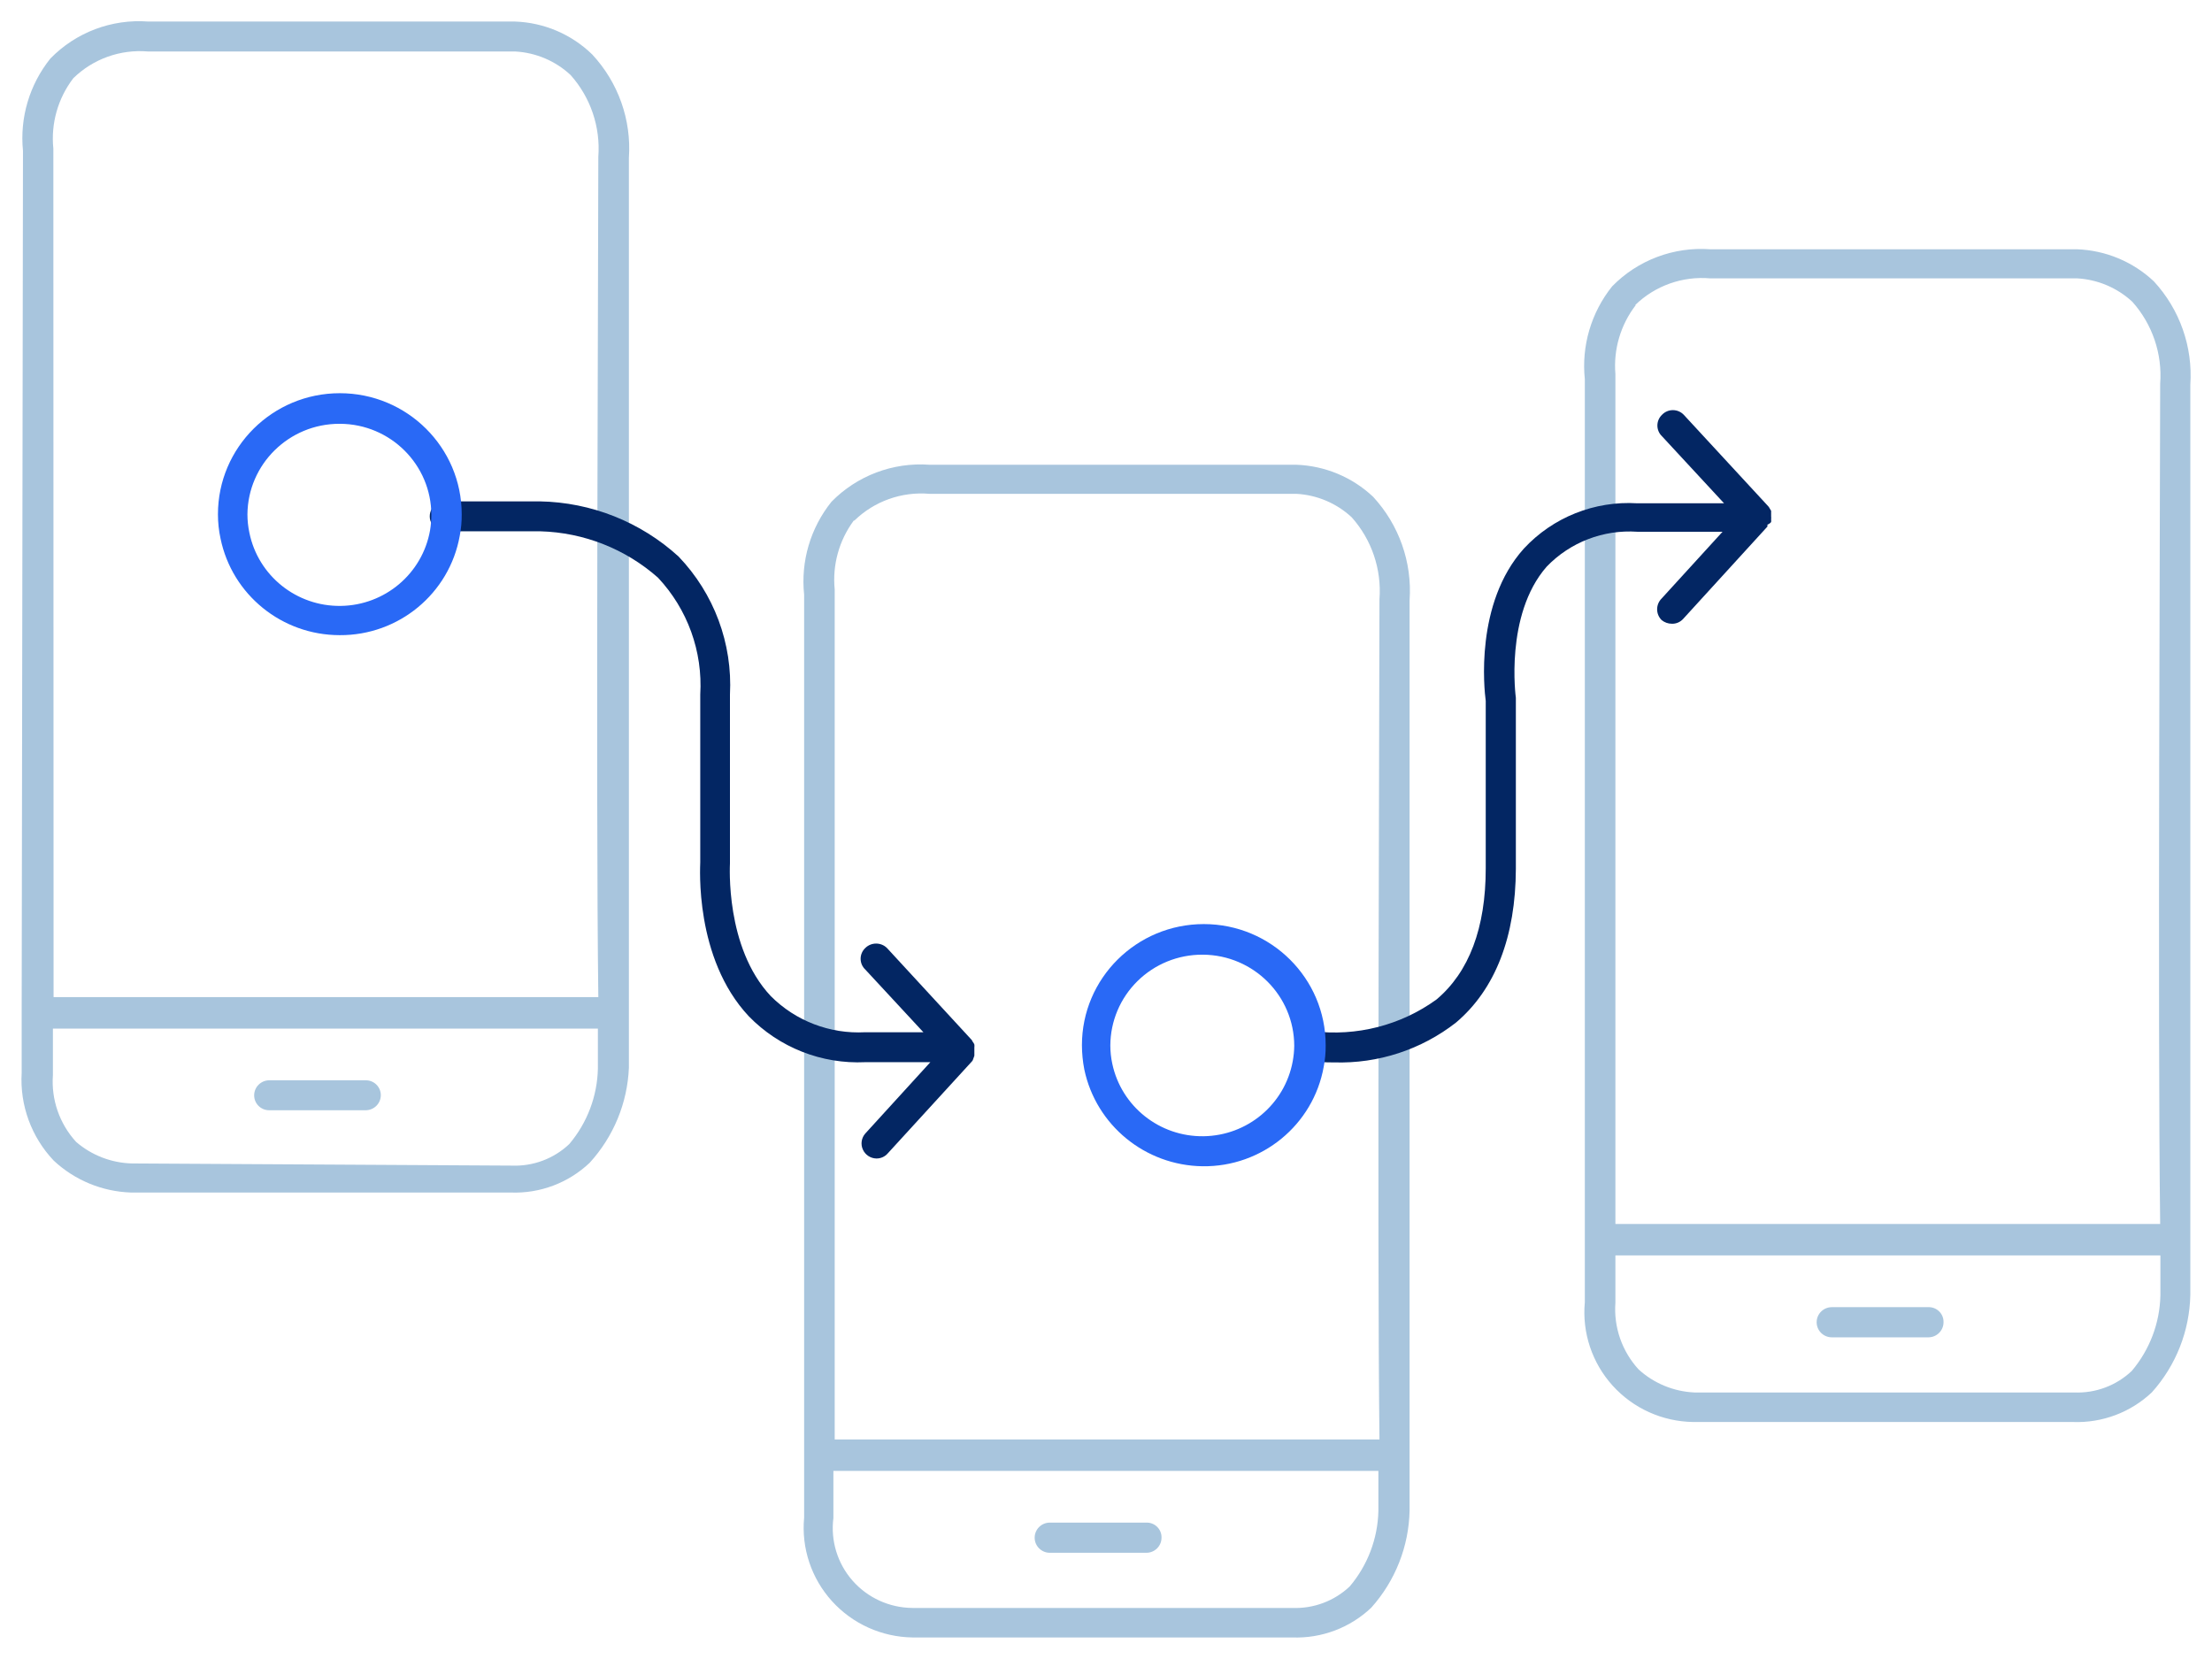
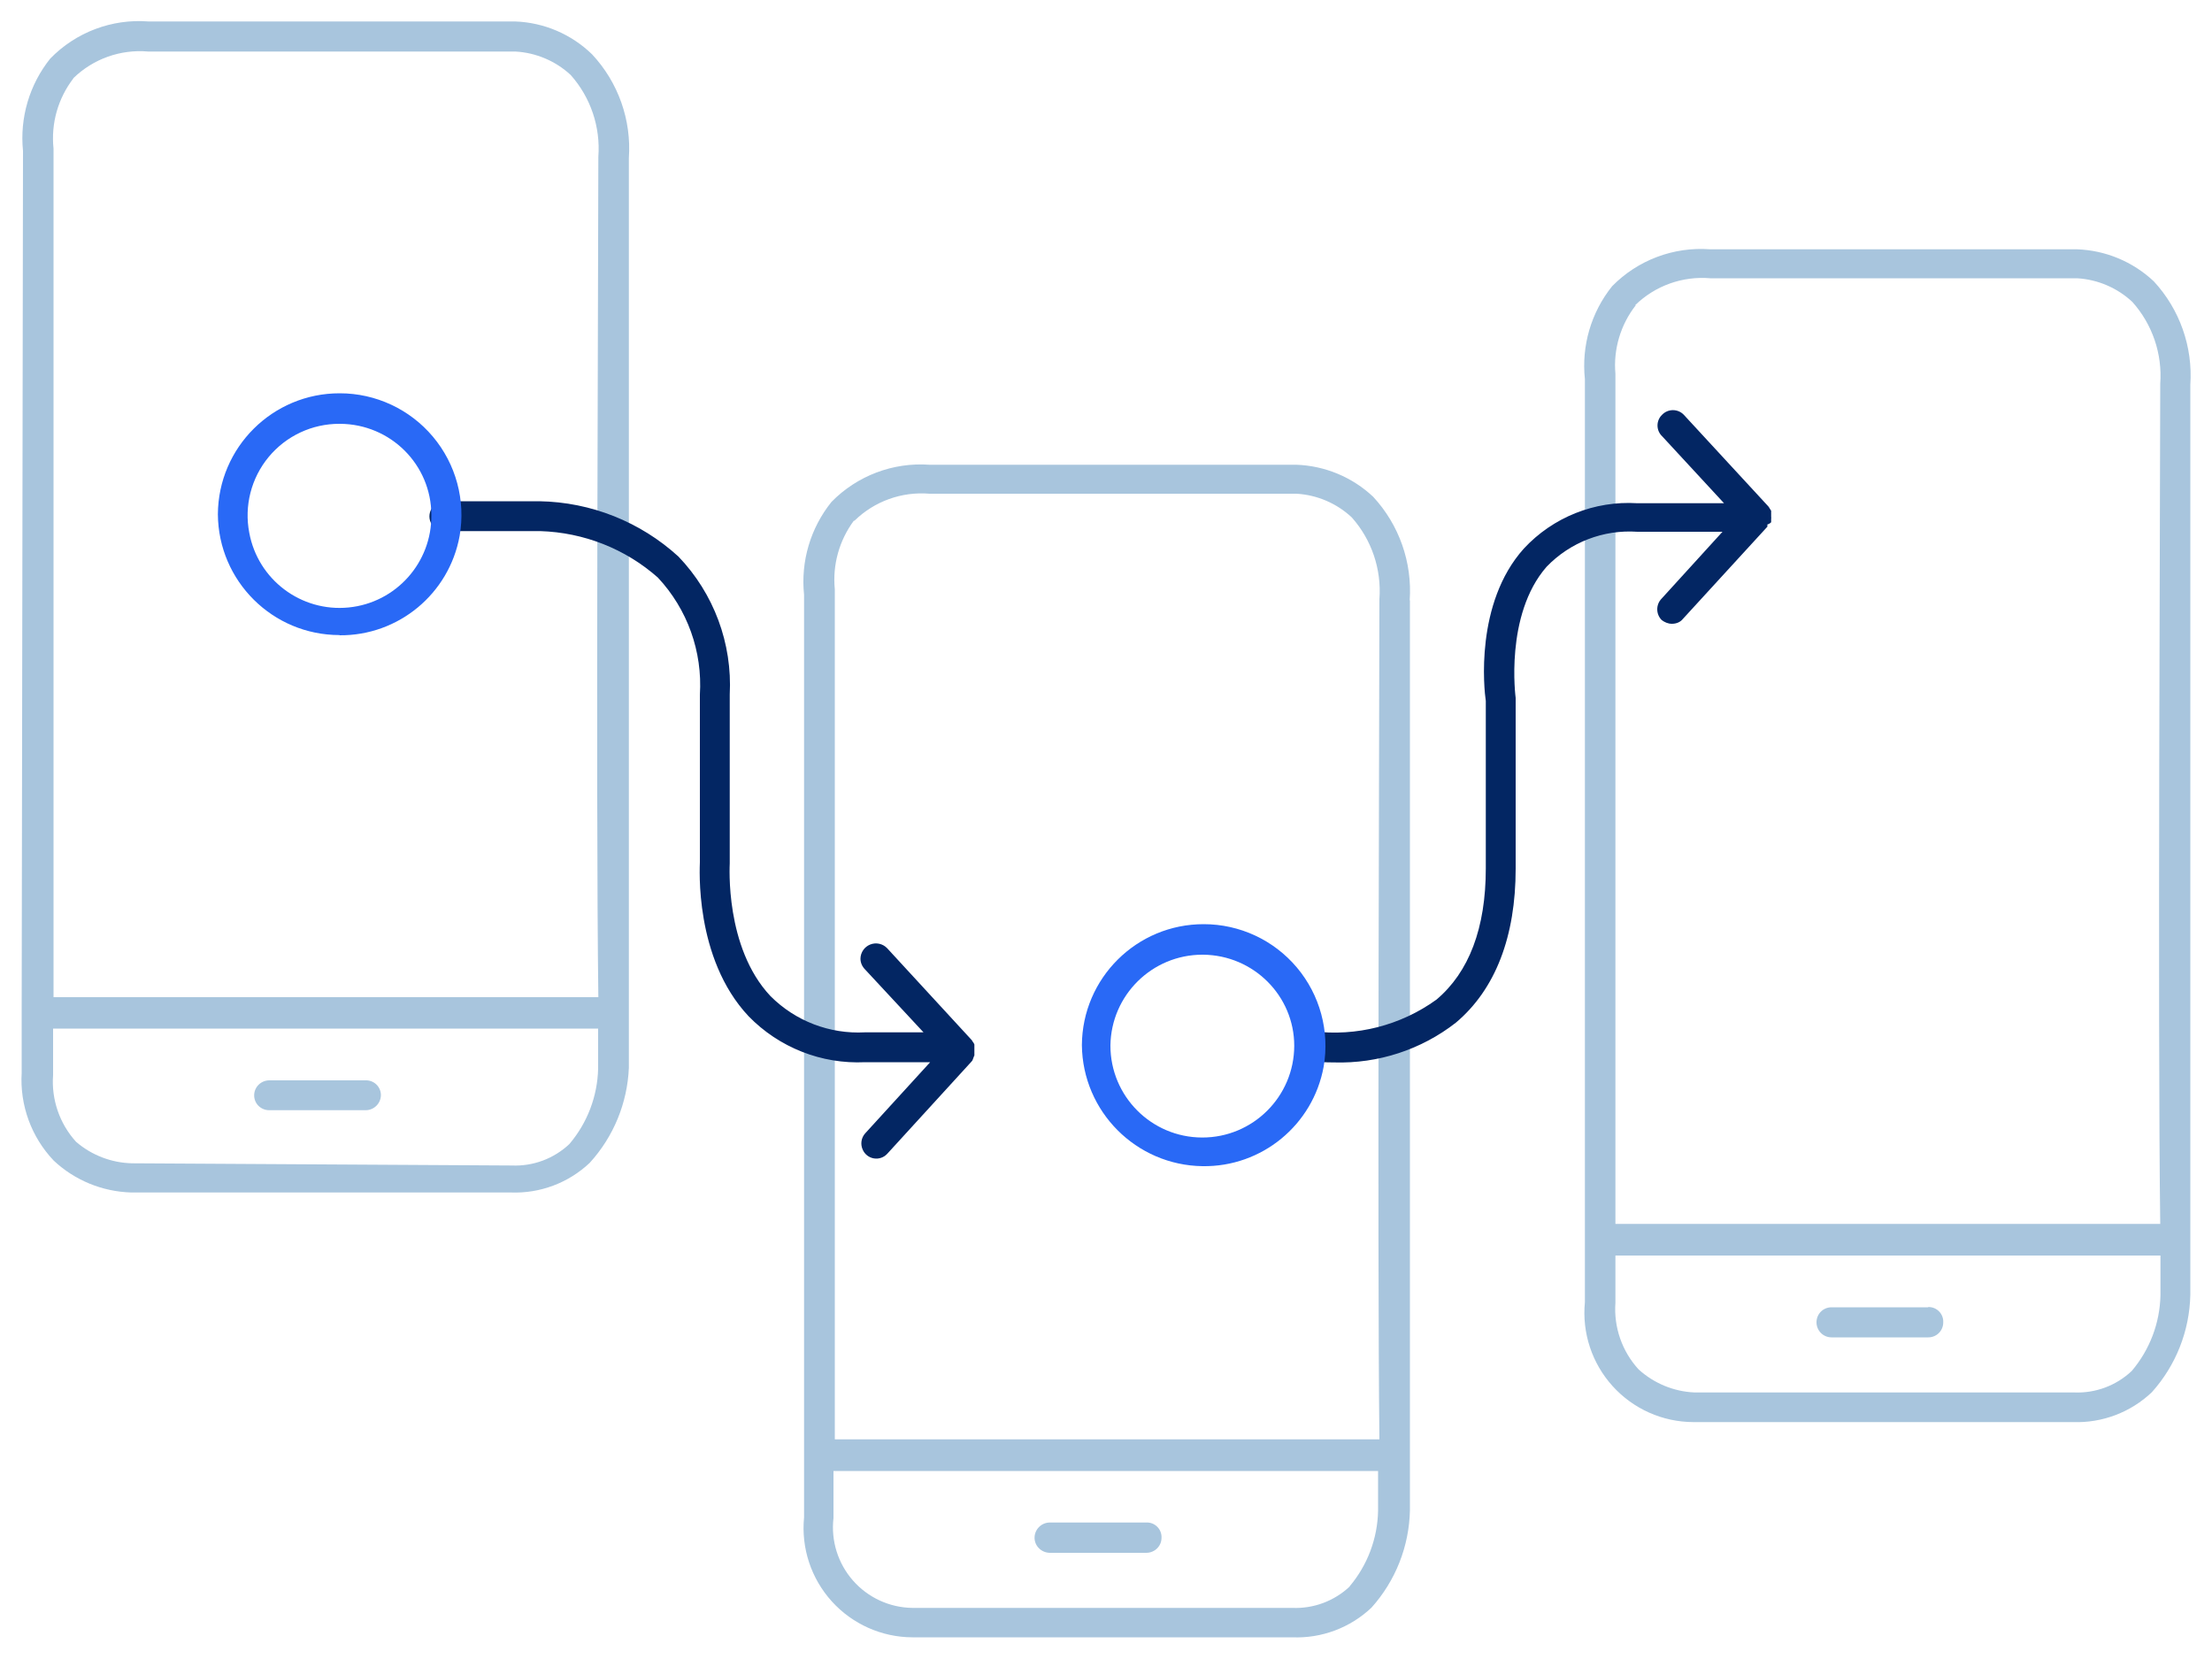
- <svg xmlns="http://www.w3.org/2000/svg" width="100px" height="75px" viewBox="0 0 100 75" version="1.1">
-   <g id="Page-1" stroke="none" stroke-width="1" fill="none" fill-rule="evenodd">
-     <g id="Icons" transform="translate(-374, -2071)" fill-rule="nonzero">
-       <g id="mid-icon-clickableprototype" transform="translate(374, 2071)">
-         <path d="M63.725,27.136 C63.844,25.42 63.249,23.73 62.078,22.461 C61.136,21.571 59.898,21.055 58.598,21.01 L42.02,21.01 C40.366,20.891 38.744,21.504 37.588,22.685 C36.638,23.869 36.195,25.377 36.353,26.883 L36.353,65.844 L36.353,68.61 C36.224,69.987 36.68,71.355 37.611,72.384 C38.542,73.412 39.863,74.007 41.255,74.026 L41.255,74.026 L58.422,74.026 C59.745,74.075 61.032,73.59 61.99,72.682 C63.079,71.467 63.694,69.905 63.725,68.279 C63.725,67.909 63.725,32.084 63.725,27.136 Z M38.627,23.532 C39.527,22.657 40.766,22.216 42.02,22.325 L58.608,22.325 L58.608,22.325 C59.541,22.376 60.426,22.752 61.108,23.386 C62.012,24.401 62.465,25.736 62.363,27.088 C62.363,31.169 62.255,56.162 62.363,65.075 L37.735,65.075 L37.735,26.737 L37.735,26.649 C37.625,25.54 37.933,24.43 38.598,23.532 L38.627,23.532 Z M61.02,71.718 C60.322,72.378 59.385,72.73 58.422,72.692 L41.245,72.692 C40.208,72.683 39.224,72.234 38.542,71.458 C37.86,70.681 37.545,69.652 37.676,68.63 L37.676,66.497 L62.314,66.497 C62.314,67.607 62.314,68.26 62.314,68.308 C62.286,69.558 61.829,70.761 61.02,71.718 L61.02,71.718 Z" id="Shape" fill="#A8C5DD" />
-         <path d="M51.814,68.834 L47.461,68.834 C47.082,68.834 46.775,69.14 46.775,69.516 C46.775,69.893 47.082,70.198 47.461,70.198 L51.824,70.198 C52.203,70.198 52.51,69.893 52.51,69.516 C52.515,69.332 52.444,69.154 52.311,69.024 C52.179,68.895 51.999,68.826 51.814,68.834 Z" id="Path" fill="#A8C5DD" />
-         <path d="M28.431,7.14 C28.551,5.421 27.951,3.729 26.775,2.464 C25.84,1.551 24.594,1.019 23.284,0.974 L6.706,0.974 C5.051,0.849 3.427,1.463 2.275,2.649 C1.332,3.826 0.889,5.322 1.039,6.818 L0.98,45.779 L0.98,45.779 L0.98,48.497 C0.892,49.964 1.417,51.402 2.431,52.471 C3.38,53.357 4.62,53.869 5.922,53.912 L5.922,53.912 L23.088,53.912 C24.412,53.962 25.699,53.477 26.657,52.568 C27.736,51.387 28.364,49.867 28.431,48.273 C28.431,47.912 28.431,12.088 28.431,7.14 Z M3.314,3.536 C4.209,2.661 5.445,2.22 6.696,2.328 L23.294,2.328 L23.294,2.328 C24.227,2.379 25.112,2.755 25.794,3.39 C26.699,4.404 27.151,5.739 27.049,7.091 C27.049,11.172 26.931,36.166 27.049,45.078 L2.422,45.078 L2.412,6.818 L2.412,6.721 C2.295,5.584 2.618,4.446 3.314,3.536 Z M25.735,51.721 C25.038,52.382 24.1,52.733 23.137,52.695 L5.961,52.597 C5.033,52.572 4.142,52.228 3.441,51.623 C2.69,50.802 2.311,49.711 2.392,48.604 L2.392,46.5 L27.029,46.5 C27.029,47.61 27.029,48.263 27.029,48.312 C27.002,49.561 26.545,50.764 25.735,51.721 L25.735,51.721 Z" id="Shape" fill="#A8C5DD" />
-         <path d="M16.529,48.838 L12.176,48.838 C11.797,48.838 11.49,49.143 11.49,49.519 C11.49,49.891 11.793,50.192 12.167,50.192 L16.529,50.192 C16.711,50.192 16.886,50.12 17.015,49.992 C17.143,49.864 17.216,49.691 17.216,49.51 C17.216,49.33 17.143,49.157 17.014,49.031 C16.885,48.905 16.711,48.835 16.529,48.838 L16.529,48.838 Z" id="Path" fill="#A8C5DD" />
-         <path d="M99.02,17.396 C99.138,15.679 98.543,13.989 97.373,12.721 C96.43,11.831 95.192,11.315 93.892,11.269 L77.314,11.269 C75.66,11.148 74.037,11.762 72.882,12.945 C71.933,14.129 71.489,15.637 71.647,17.143 L71.647,56.104 L71.647,58.87 C71.518,60.247 71.975,61.615 72.905,62.643 C73.836,63.672 75.157,64.267 76.549,64.286 L76.549,64.286 L93.716,64.286 C95.039,64.335 96.326,63.85 97.284,62.942 C98.373,61.727 98.988,60.165 99.02,58.539 C99.02,58.169 99.02,22.344 99.02,17.396 Z M73.922,13.792 C74.821,12.917 76.06,12.476 77.314,12.584 L93.902,12.584 L93.902,12.584 C94.835,12.636 95.72,13.012 96.402,13.646 C97.306,14.661 97.759,15.996 97.657,17.347 C97.657,21.429 97.539,46.422 97.657,55.334 L73.029,55.334 L73.029,16.997 L73.029,16.909 C72.936,15.792 73.265,14.681 73.951,13.792 L73.922,13.792 Z M96.373,61.977 C95.675,62.638 94.738,62.99 93.775,62.951 L76.598,62.951 C75.661,62.907 74.77,62.539 74.078,61.909 C73.326,61.088 72.947,59.997 73.029,58.89 L73.029,56.756 L97.667,56.756 C97.667,57.867 97.667,58.519 97.667,58.568 C97.639,59.818 97.182,61.021 96.373,61.977 L96.373,61.977 Z" id="Shape" fill="#A8C5DD" />
-         <path d="M87.167,59.094 L82.814,59.094 C82.435,59.094 82.127,59.399 82.127,59.776 C82.127,60.153 82.435,60.458 82.814,60.458 L87.176,60.458 C87.555,60.458 87.863,60.153 87.863,59.776 C87.868,59.592 87.797,59.414 87.664,59.284 C87.532,59.155 87.352,59.086 87.167,59.094 L87.167,59.094 Z" id="Path" fill="#A8C5DD" />
-         <path d="M80.069,23.601 C80.074,23.559 80.074,23.516 80.069,23.474 C80.074,23.432 80.074,23.389 80.069,23.347 C80.073,23.305 80.073,23.263 80.069,23.221 C80.073,23.179 80.073,23.136 80.069,23.094 L80,22.977 C79.984,22.946 79.964,22.916 79.941,22.89 L76.118,18.75 C75.99,18.617 75.813,18.541 75.627,18.541 C75.442,18.541 75.265,18.617 75.137,18.75 C75.003,18.877 74.927,19.053 74.927,19.237 C74.927,19.421 75.003,19.597 75.137,19.724 L77.941,22.753 L74.02,22.753 C72.088,22.634 70.204,23.385 68.892,24.799 C66.667,27.273 67.098,31.169 67.167,31.685 L67.167,39.263 C67.167,41.951 66.412,43.948 64.941,45.185 C63.327,46.353 61.325,46.865 59.343,46.617 C58.97,46.558 58.619,46.811 58.559,47.182 C58.531,47.359 58.575,47.54 58.682,47.684 C58.789,47.829 58.949,47.925 59.127,47.951 C59.52,48.008 59.917,48.034 60.314,48.029 C62.306,48.09 64.257,47.452 65.824,46.227 C67.608,44.718 68.52,42.331 68.529,39.273 L68.529,31.646 L68.529,31.549 C68.529,31.549 68.01,27.799 69.922,25.617 C70.984,24.512 72.485,23.934 74.02,24.039 L77.873,24.039 L75.118,27.058 C74.848,27.328 74.848,27.763 75.118,28.032 C75.248,28.138 75.41,28.197 75.578,28.198 C75.772,28.205 75.958,28.126 76.088,27.984 L79.902,23.805 L79.902,23.718 C79.968,23.695 80.025,23.655 80.069,23.601 L80.069,23.601 Z" id="Path" fill="#032663" />
-         <path d="M44.049,47.727 L44.049,47.601 C44.049,47.601 44.049,47.513 44.049,47.474 C44.049,47.435 44.049,47.386 44.049,47.347 C44.055,47.305 44.055,47.263 44.049,47.221 C44.034,47.178 44.01,47.138 43.98,47.104 L43.931,47.016 L40.098,42.857 C39.827,42.59 39.389,42.59 39.118,42.857 C38.983,42.984 38.907,43.16 38.907,43.344 C38.907,43.528 38.983,43.704 39.118,43.831 L41.745,46.666 L39.108,46.666 C37.516,46.75 35.964,46.155 34.843,45.029 C32.775,42.828 33,39.107 33,39.029 L33,31.403 C33.122,29.093 32.282,26.835 30.676,25.159 C28.962,23.594 26.73,22.707 24.402,22.666 L20.196,22.666 C19.933,22.634 19.675,22.756 19.534,22.978 C19.393,23.201 19.393,23.484 19.534,23.707 C19.675,23.929 19.933,24.051 20.196,24.019 L24.431,24.019 C26.396,24.074 28.277,24.816 29.745,26.114 C31.084,27.542 31.775,29.454 31.657,31.403 L31.657,38.981 C31.657,39.156 31.382,43.315 33.853,45.945 C35.225,47.357 37.144,48.113 39.118,48.019 L42.059,48.019 L39.118,51.244 C38.943,51.443 38.899,51.724 39.007,51.966 C39.114,52.208 39.352,52.367 39.618,52.373 C39.812,52.376 39.999,52.294 40.127,52.149 L43.941,47.981 C43.965,47.956 43.982,47.926 43.99,47.893 L44.049,47.727 Z" id="Path" fill="#032663" />
-         <path d="M54.363,52.724 C51.771,52.688 49.551,50.871 49.02,48.351 C48.949,47.988 48.913,47.619 48.912,47.25 C48.912,44.227 51.379,41.776 54.422,41.776 C57.465,41.776 59.931,44.227 59.931,47.25 C59.935,47.577 59.905,47.903 59.843,48.224 C59.373,50.855 57.052,52.76 54.363,52.724 Z M54.363,43.159 C53.263,43.154 52.206,43.583 51.425,44.352 C50.643,45.121 50.201,46.167 50.196,47.26 C50.196,47.538 50.225,47.816 50.284,48.088 C50.693,50.019 52.421,51.393 54.407,51.367 C56.394,51.341 58.084,49.922 58.441,47.981 C58.484,47.749 58.507,47.514 58.51,47.279 C58.505,45.017 56.669,43.18 54.392,43.159 L54.363,43.159 Z" id="Shape" fill="#2969F6" />
-         <path d="M15.353,28.714 C12.744,28.712 10.496,26.889 9.971,24.351 C9.892,23.989 9.853,23.62 9.853,23.25 C9.853,20.227 12.32,17.776 15.363,17.776 C18.406,17.776 20.873,20.227 20.873,23.25 C20.876,23.577 20.847,23.903 20.784,24.224 C20.316,26.835 18.023,28.732 15.353,28.714 Z M15.353,19.159 C13.069,19.154 11.208,20.981 11.186,23.25 C11.186,23.532 11.216,23.812 11.275,24.088 C11.673,26.031 13.406,27.418 15.402,27.392 C17.399,27.366 19.094,25.934 19.441,23.981 C19.48,23.749 19.5,23.514 19.5,23.279 C19.5,21.011 17.655,19.17 15.373,19.159 L15.353,19.159 Z" id="Shape" fill="#2969F6" />
-       </g>
-     </g>
+ <svg xmlns="http://www.w3.org/2000/svg" width="100" height="75">
+   <defs />
+   <g fill="none" fill-rule="nonzero">
+     <path fill="#A8C5DD" d="M63.73 27.14a6.26 6.26 0 00-1.65-4.68 5.34 5.34 0 00-3.48-1.45H42.02a5.64 5.64 0 00-4.43 1.68 5.75 5.75 0 00-1.24 4.2V68.6a4.94 4.94 0 004.9 5.42h17.17A4.92 4.92 0 0062 72.68a6.8 6.8 0 001.74-4.4V27.14zm-25.1-3.6a4.33 4.33 0 013.39-1.22h16.59a4 4 0 012.5 1.07 5 5 0 011.25 3.7c0 4.08-.1 29.07 0 37.98H37.74V26.64c-.11-1.1.2-2.21.86-3.1h.03zm22.39 48.18a3.57 3.57 0 01-2.6.97H41.25a3.64 3.64 0 01-3.57-4.06V66.5H62.3v1.8a5.46 5.46 0 01-1.29 3.42z" />
+     <path fill="#A8C5DD" d="M51.81 68.83h-4.35c-.38 0-.69.31-.69.69 0 .37.31.68.7.68h4.35c.38 0 .69-.3.69-.68a.66.66 0 00-.7-.69zM28.43 7.14a6.23 6.23 0 00-1.66-4.68A5.25 5.25 0 0023.28.97H6.71a5.59 5.59 0 00-4.44 1.68 5.75 5.75 0 00-1.23 4.17L.98 45.78v2.72a5.3 5.3 0 001.45 3.97c.95.89 2.19 1.4 3.5 1.44h17.16a4.92 4.92 0 003.57-1.34 6.8 6.8 0 001.77-4.3V7.14zM3.31 3.54A4.31 4.31 0 016.7 2.33h16.6a4 4 0 012.5 1.06 5 5 0 011.25 3.7c0 4.08-.12 29.08 0 37.99H2.42V6.72c-.12-1.14.2-2.27.9-3.18zm22.43 48.18a3.57 3.57 0 01-2.6.97l-17.18-.1a4.02 4.02 0 01-2.52-.97A4.04 4.04 0 012.4 48.6v-2.1h24.64v1.81a5.46 5.46 0 01-1.3 3.41z" />
+     <path fill="#A8C5DD" d="M16.53 48.84h-4.35c-.38 0-.69.3-.69.68 0 .37.3.67.68.67h4.36a.69.69 0 00.69-.68.67.67 0 00-.7-.67zM99.02 17.4a6.26 6.26 0 00-1.65-4.68 5.34 5.34 0 00-3.48-1.45H77.31a5.62 5.62 0 00-4.43 1.67 5.75 5.75 0 00-1.23 4.2V58.87a4.94 4.94 0 004.9 5.42h17.17a4.92 4.92 0 003.56-1.35 6.8 6.8 0 001.74-4.4V17.4zm-25.1-3.6a4.33 4.33 0 013.4-1.22H93.9a4 4 0 012.5 1.07 5 5 0 011.26 3.7c0 4.08-.12 29.07 0 37.98H73.03V16.9c-.1-1.1.23-2.22.92-3.1h-.03zm22.45 48.18a3.57 3.57 0 01-2.6.97H76.6a4.02 4.02 0 01-2.52-1.04 4.03 4.03 0 01-1.05-3.02v-2.13h24.64v1.8a5.46 5.46 0 01-1.3 3.42z" />
+     <path fill="#A8C5DD" d="M87.17 59.1H82.8c-.38 0-.68.3-.68.68 0 .37.3.68.68.68h4.37c.38 0 .68-.3.68-.68a.66.66 0 00-.7-.69z" />
+     <path fill="#032663" d="M80.07 23.6v-.13a.5.5 0 000-.12v-.13-.13l-.07-.11a.46.46 0 00-.06-.09l-3.82-4.14a.68.68 0 00-.98 0 .67.67 0 000 .97l2.8 3.03h-3.92a6.45 6.45 0 00-5.13 2.05c-2.22 2.47-1.8 6.37-1.72 6.89v7.57c0 2.7-.76 4.69-2.23 5.93a7.88 7.88 0 01-5.6 1.43.69.69 0 00-.78.56.67.67 0 00.57.77c.39.06.79.08 1.18.08 2 .06 3.95-.58 5.51-1.8 1.79-1.51 2.7-3.9 2.7-6.96v-7.72s-.51-3.75 1.4-5.93a5.2 5.2 0 014.1-1.58h3.85l-2.75 3.02a.69.69 0 000 .97c.13.1.29.17.46.17.2 0 .38-.07.5-.22l3.82-4.17v-.1a.36.36 0 00.17-.1zM44.05 47.73v-.13-.13-.12-.13a.36.36 0 00-.07-.12l-.05-.08-3.83-4.16a.7.7 0 00-1.2.48c0 .19.08.36.22.5l2.63 2.83H39.1a5.6 5.6 0 01-4.27-1.64c-2.07-2.2-1.84-5.92-1.84-6V31.4a8.38 8.38 0 00-2.32-6.24 9.56 9.56 0 00-6.28-2.5h-4.2a.69.69 0 00-.67.32.68.68 0 000 .73c.15.22.4.34.67.3h4.23c1.97.06 3.85.8 5.32 2.1a7.1 7.1 0 011.9 5.3v7.57c0 .18-.27 4.33 2.2 6.96a6.89 6.89 0 005.27 2.08h2.94l-2.94 3.22a.68.68 0 00-.11.73.67.67 0 001.12.18l3.81-4.17a.2.2 0 00.05-.09l.06-.16z" />
+     <path fill="#2969F6" d="M54.36 52.72a5.53 5.53 0 01-5.45-5.47 5.5 5.5 0 015.51-5.47 5.5 5.5 0 015.42 6.44 5.48 5.48 0 01-5.48 4.5zm0-9.56a4.16 4.16 0 00-4.16 4.1 4.15 4.15 0 008.31.02c0-2.26-1.84-4.1-4.12-4.12h-.03zM15.35 28.71a5.5 5.5 0 01-5.5-5.46 5.5 5.5 0 015.51-5.47 5.5 5.5 0 015.42 6.44 5.47 5.47 0 01-5.43 4.5zm0-9.55a4.14 4.14 0 00-4.08 4.93 4.15 4.15 0 008.23-.81c0-2.27-1.84-4.11-4.13-4.12h-.02z" />
  </g>
</svg>
